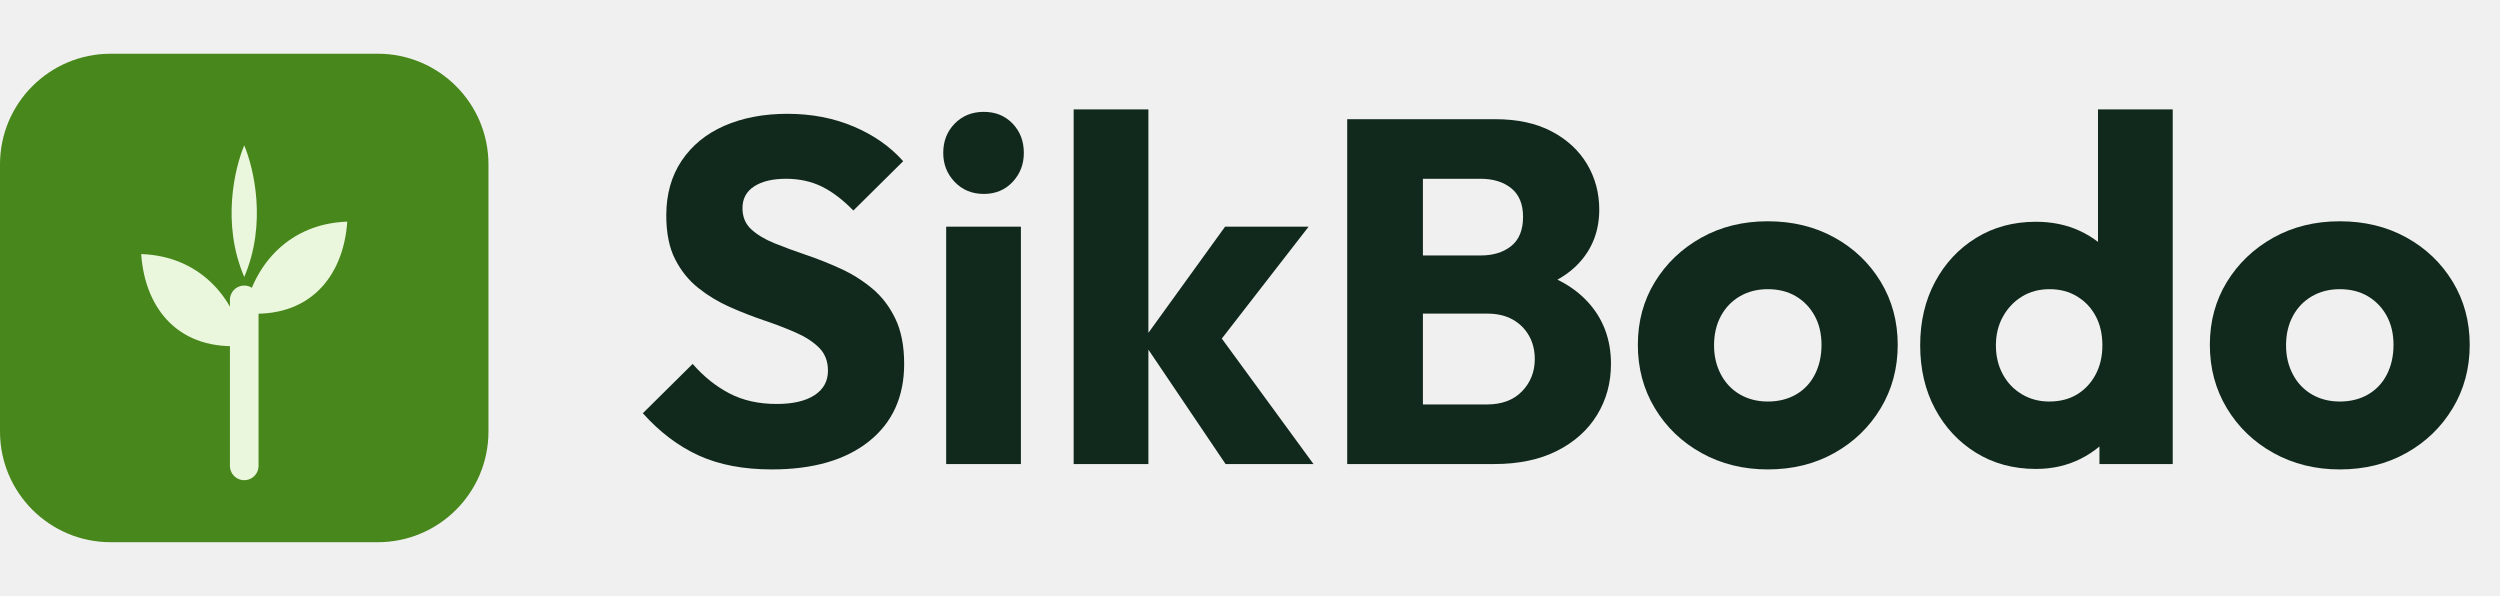
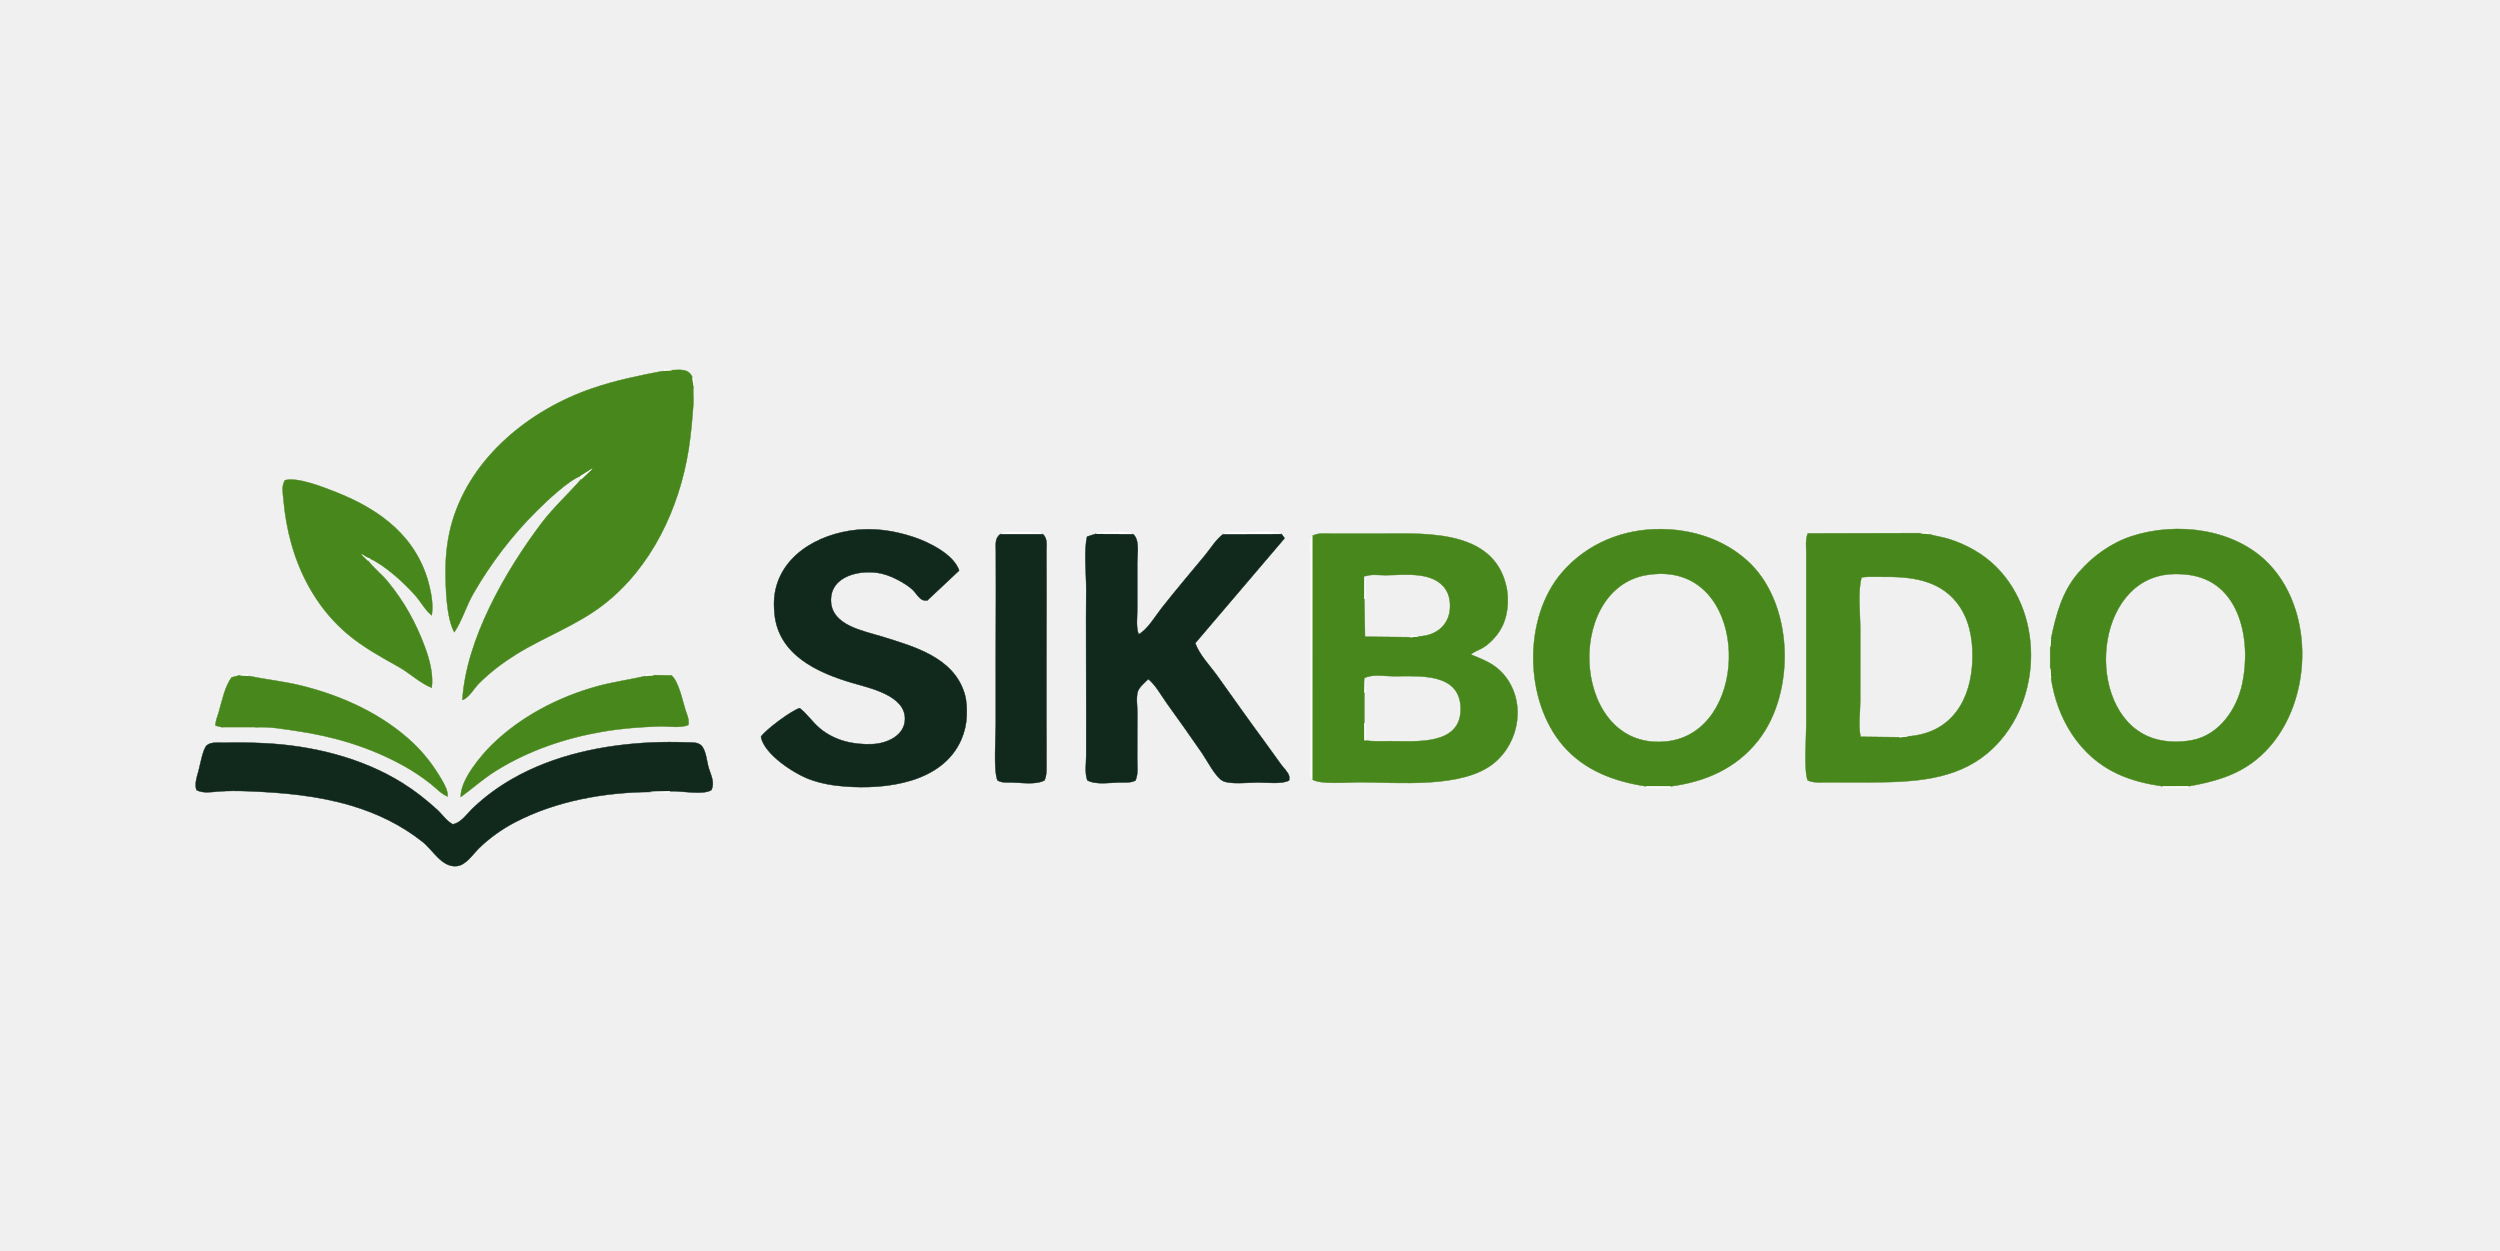
- <svg xmlns="http://www.w3.org/2000/svg" viewBox="0 0 511.8 122" width="511.8" height="122">
-   <g transform="translate(0 11) scale(0.19531)">
-     <rect width="512" height="512" rx="116" fill="#48871c" />
-     <g fill="none" stroke="#eaf7dc" stroke-width="30" stroke-linecap="round" stroke-linejoin="round">
-       <path d="M256 432 L256 258" />
-     </g>
-     <g fill="#eaf7dc">
-       <path d="M256 306 C188 312 152 268 148 210 C208 212 246 254 256 306 Z" />
-       <path d="M256 272 C324 278 360 234 364 176 C304 178 266 220 256 272 Z" />
-       <path d="M256 234 C232 178 246 120 256 96 C266 120 280 178 256 234 Z" />
-     </g>
-   </g>
-   <g transform="translate(130 95) scale(0.1 -0.1)" fill="#10291c">
-     <path transform="translate(0.0 0)" d="M280 -11Q193 -11 130.5 17.5Q68 46 16 104L118 205Q152 166 193.5 144.5Q235 123 290 123Q340 123 367.5 141.0Q395 159 395 191Q395 220 377.0 238.0Q359 256 329.5 269.0Q300 282 264.5 294.0Q229 306 194.0 321.5Q159 337 129.5 360.5Q100 384 82.0 419.5Q64 455 64 509Q64 574 95.5 621.0Q127 668 183.0 692.5Q239 717 312 717Q386 717 447.5 691.0Q509 665 549 620L447 519Q415 552 382.5 568.0Q350 584 309 584Q268 584 244.0 568.5Q220 553 220 524Q220 497 238.0 480.5Q256 464 285.5 452.0Q315 440 350.5 428.0Q386 416 421.0 400.0Q456 384 485.5 359.5Q515 335 533.0 297.5Q551 260 551 205Q551 104 479.0 46.5Q407 -11 280 -11Z" />
-     <path transform="translate(583.0 0)" d="M54 0V486H207V0ZM131 553Q95 553 71.5 577.5Q48 602 48 637Q48 673 71.5 697.0Q95 721 131 721Q167 721 190.0 697.0Q213 673 213 637Q213 602 190.0 577.5Q167 553 131 553Z" />
-     <path transform="translate(844.0 0)" d="M365 0 195 252 364 486H535L331 223L336 286L545 0ZM54 0V726H207V0Z" />
-     <path transform="translate(1390.0 0)" d="M188 0V122H354Q400 122 426.0 149.0Q452 176 452 215Q452 242 440.0 263.0Q428 284 406.5 296.0Q385 308 354 308H188V427H341Q380 427 404.0 446.5Q428 466 428 506Q428 545 404.0 564.5Q380 584 341 584H188V706H371Q439 706 486.5 681.0Q534 656 559.0 614.0Q584 572 584 521Q584 456 542.0 411.0Q500 366 418 349L422 402Q511 385 559.5 333.0Q608 281 608 205Q608 147 579.5 100.5Q551 54 497.5 27.0Q444 0 369 0ZM68 0V706H223V0Z" />
-     <path transform="translate(2031.0 0)" d="M288 -11Q213 -11 152.5 22.5Q92 56 57.0 114.0Q22 172 22 244Q22 316 57.0 373.0Q92 430 152.0 463.5Q212 497 288 497Q364 497 424.0 464.0Q484 431 519.0 373.5Q554 316 554 244Q554 172 519.0 114.0Q484 56 424.0 22.5Q364 -11 288 -11ZM288 128Q321 128 346.0 142.5Q371 157 384.5 183.5Q398 210 398 244Q398 278 384.0 303.5Q370 329 345.5 343.5Q321 358 288 358Q256 358 231.0 343.5Q206 329 192.0 303.0Q178 277 178 243Q178 210 192.0 183.5Q206 157 231.0 142.5Q256 128 288 128Z" />
-     <path transform="translate(2607.0 0)" d="M261 -10Q192 -10 138.5 23.0Q85 56 54.5 113.0Q24 170 24 243Q24 316 54.5 373.0Q85 430 138.5 463.0Q192 496 261 496Q311 496 351.5 477.0Q392 458 418.5 424.5Q445 391 448 348V143Q445 100 419.0 65.5Q393 31 352.0 10.5Q311 -10 261 -10ZM288 128Q321 128 345.0 142.5Q369 157 383.0 183.0Q397 209 397 243Q397 277 383.5 302.5Q370 328 345.5 343.0Q321 358 289 358Q257 358 232.5 343.0Q208 328 193.5 302.0Q179 276 179 243Q179 210 193.0 184.0Q207 158 232.0 143.0Q257 128 288 128ZM541 0H391V131L414 249L388 367V726H541Z" />
-     <path transform="translate(3202.0 0)" d="M288 -11Q213 -11 152.5 22.5Q92 56 57.0 114.0Q22 172 22 244Q22 316 57.0 373.0Q92 430 152.0 463.5Q212 497 288 497Q364 497 424.0 464.0Q484 431 519.0 373.5Q554 316 554 244Q554 172 519.0 114.0Q484 56 424.0 22.5Q364 -11 288 -11ZM288 128Q321 128 346.0 142.5Q371 157 384.5 183.5Q398 210 398 244Q398 278 384.0 303.5Q370 329 345.5 343.5Q321 358 288 358Q256 358 231.0 343.5Q206 329 192.0 303.0Q178 277 178 243Q178 210 192.0 183.5Q206 157 231.0 142.5Q256 128 288 128Z" />
-   </g>
+ <svg xmlns="http://www.w3.org/2000/svg" viewBox="0 0 1549 775" width="1549" height="775">
+   <path d="M416.14 229.33C421.55 229.16 426.77 228.17 429.1 234C429.29 235.71 429.48 237.41 429.67 239.12C429.21 242.85 429.86 246.66 429.6 250.42C428.94 259.74 428.14 269.13 426.69 278.37C420.95 314.85 403.68 351.56 374.07 374.55C357.52 387.4 337.59 394.43 319.9 405.39C311.58 410.55 303.81 416.46 296.85 423.36C293.63 426.55 290.62 432.45 286.5 433.7C288.75 396.17 313.32 353.52 335.57 324.08C342.98 314.28 352.08 306.17 360.06 296.91C362.34 294.77 364.61 292.64 366.89 290.5C364.52 291.98 362.15 293.45 359.79 294.93C352.58 297.34 338.57 310.62 332.82 316.32C317.34 331.68 304.2 348.88 293.3 367.77C288.95 375.31 286.26 384.7 281.5 391.74C276.48 382.76 276.07 363.69 276.07 353.5C276.08 343.12 277.35 332.66 280.34 322.71C292.31 282.79 328.57 253.71 367.1 240.57C381.54 235.65 396.05 232.68 411 229.84C412.71 229.67 414.43 229.5 416.14 229.33ZM229.13 346.04C228.59 345.89 228.04 345.74 227.5 345.6C226.38 344.9 225.25 344.2 224.13 343.5C225.4 344.75 226.68 345.99 227.95 347.24C231.45 351.93 236.44 355.7 240.2 360.27C250.52 372.84 257.8 386 263.41 401.26C266.21 408.89 268.6 417.98 267.5 426.12C260.28 423.31 254.05 417.17 247.23 413.33C236.27 407.18 225.2 401.13 215.5 393.01C198.16 378.5 186.56 358.46 180.53 336.92C178.01 327.9 176.46 318.87 175.63 309.55C175.25 305.36 174.34 301.31 176.5 297.59C184 295.35 200.28 301.82 207.7 304.73C235.67 315.67 258.87 332.85 266.14 363.46C267.54 369.34 268.41 375.28 267.5 381.28C263.4 378.01 260.9 373.06 257.43 369.09C250.64 361.32 238.5 350.26 229.13 346.04ZM1035 487.25C1030 487.23 1025 487.22 1020 487.21C1000.41 484.31 981.78 477.47 968.47 462.01C944.48 434.16 943.55 383.22 967.52 355.03C983.01 336.81 1005.73 327.55 1029.5 327.85C1048.95 328.1 1067.73 334.14 1082.34 347.13C1111.52 373.09 1112.96 428.89 1089.36 458.84C1075.58 476.33 1056.49 484.41 1035 487.25ZM1356 487.18C1350.67 487.19 1345.33 487.2 1340 487.21C1330.18 485.74 1321.07 483.69 1312 479.49C1288.37 468.53 1274.45 445.13 1270.82 420C1270.64 418.05 1270.47 416.11 1270.29 414.16C1270.29 409.72 1270.28 405.29 1270.28 400.85C1270.44 399.24 1270.61 397.62 1270.77 396C1273.98 380.81 1277.55 366.62 1288.04 354.56C1296.71 344.59 1308.07 336.39 1320.71 332.25C1348.68 323.08 1384.94 327.46 1405.97 349.55C1436.47 381.59 1432.29 443.45 1397.52 471.05C1385.26 480.77 1371.1 484.53 1356 487.18ZM1190.13 330.32C1191.75 330.5 1193.38 330.69 1195 330.88C1199.1 332.2 1203.39 332.66 1207.5 333.95C1218.1 337.25 1228.64 343.08 1236.57 350.93C1267.89 381.94 1264.96 438.69 1231.29 466.82C1211.35 483.47 1185.24 484.54 1160.5 484.75C1151.5 484.82 1142.5 484.78 1133.5 484.72C1129.08 484.69 1124.03 485.39 1120.01 483.5C1117.57 476.77 1119.2 456.74 1119.18 448.5C1119.12 422.5 1119.18 396.5 1119.16 370.5C1119.16 361.5 1119.13 352.5 1119.17 343.5C1119.19 339.23 1118.5 334.44 1120.1 330.5C1143.44 330.44 1166.78 330.38 1190.13 330.32ZM813 482.9C813.01 432.64 813.01 382.39 813.02 332.13C816.64 329.91 821.36 330.67 825.5 330.67C834.5 330.68 843.5 330.64 852.5 330.66C879.02 330.74 921.78 326.94 932.24 359.32C933.73 363.96 934.45 368.6 934.23 373.5C933.95 379.87 932.46 386.03 928.91 391.37C926.25 395.38 922.43 399.32 918.2 401.7C915.86 403.02 913.34 403.76 911.31 405.5C919.01 408.7 926.03 411.22 931.66 417.82C945.67 434.25 941.91 459.7 925.47 472.99C906.08 488.66 866.11 484.74 842.5 484.67C835.85 484.65 817.8 486.3 813 482.9ZM845.89 357.09C845.72 357.23 845.55 357.36 845.39 357.5C845.37 362 845.35 366.5 845.33 371C845.47 378.83 845.61 386.67 845.75 394.5C855.16 394.6 864.58 394.7 874 394.81C875.63 394.63 877.26 394.46 878.89 394.28C890.53 393.98 898.93 386.48 898.45 374.5C898.28 370.26 897.12 366.44 894.24 363.24C885.87 353.98 869.64 356.33 858.5 356.4C854.52 356.43 849.39 355.55 845.89 357.09ZM1019.74 356.38C968.17 365.8 974.21 466.72 1033.5 459.27C1082.2 453.15 1084.48 364.23 1036.47 356.13C1030.99 355.21 1025.2 355.38 1019.74 356.38ZM1340.61 356.28C1295.45 364.1 1292.46 444.56 1334.76 457.67C1342.08 459.94 1350.76 460.06 1358.26 458.61C1375.13 455.35 1385.92 439.44 1389.31 423.68C1395.04 396.98 1388.17 359.89 1355.5 356.08C1350.59 355.51 1345.49 355.43 1340.61 356.28ZM1177 456.79C1178.64 456.61 1180.28 456.44 1181.93 456.26C1209.61 454.41 1221.76 433.13 1222.16 407.5C1222.35 395.41 1220.05 382.91 1212.28 373.19C1200.96 359.04 1183.44 357.22 1166.5 357.41C1162.24 357.46 1157.7 357.12 1153.5 357.7C1150.95 365.68 1152.61 380.61 1152.62 389.5C1152.63 404.5 1152.6 419.5 1152.6 434.5C1152.6 441.47 1151.33 449.72 1152.83 456.5C1160.88 456.6 1168.94 456.69 1177 456.79ZM148.84 418.33C150.56 418.49 152.28 418.64 154 418.8C164.79 421.06 175.79 422.12 186.54 424.78C211.91 431.03 236.94 442.35 256.05 460.45C263 467.04 268.76 474.65 273.58 482.92C275.37 486.01 277.61 489.88 277.35 493.5C273.49 492.02 270.15 488.26 266.83 485.65C261.63 481.54 255.86 477.67 250.06 474.47C229.23 462.93 206.99 456.3 183.51 452.87C175.26 451.66 166.4 450.04 158.04 450.68C151.37 450.69 144.71 450.7 138.04 450.71C136.53 450.34 135.01 449.97 133.5 449.6C133.48 446.68 134.76 444.01 135.55 441.22C137.47 434.45 139.32 425.39 143.5 419.71C145.28 419.25 147.06 418.79 148.84 418.33ZM404.96 418.3C408.67 418.37 412.38 418.43 416.09 418.5C420.6 422.44 422.79 433.95 424.67 439.77C425.78 443.2 427.13 445.68 426.5 449.23C421.42 451.29 414.06 449.9 408.5 450.08C396.75 450.46 385.2 451.33 373.62 453.3C350.2 457.29 327.36 465.06 307.16 477.67C299.48 482.46 292.79 488.51 285.5 493.82C284.97 483.69 297.81 468.27 304.87 461.37C322.66 444 345.86 431.93 369.71 425.3C379.71 422.52 389.93 421.2 400 418.86C401.65 418.67 403.31 418.49 404.96 418.3ZM845.7 420.01C845.58 423.01 845.45 426 845.33 429C845.33 435.33 845.32 441.67 845.32 448C845.35 451.5 845.38 455 845.41 458.5C845.61 458.59 845.8 458.69 846 458.78C851.04 459.57 856.37 459.2 861.5 459.22C877.46 459.27 905.72 462.1 905.01 438.5C904.35 416.53 879.02 419.01 863.5 419C858.25 418.99 850.13 417.59 845.7 420.01Z" fill="#48871c" fill-rule="evenodd" stroke="#48871c" stroke-width="0.25" stroke-linejoin="round" />
+   <path d="M594.29 353.5C587.69 359.7 581.1 365.9 574.5 372.09C573.53 371.98 572.67 372.14 571.72 371.76C569.31 370.8 567.21 366.99 565.26 365.25C563.35 363.55 561.06 361.97 558.85 360.69C555.19 358.55 550.39 356.34 546.24 355.4C533.82 352.57 514.26 356.4 514.87 372.5C515.43 387.59 535 390.85 546.29 394.36C566.23 400.57 590.83 407.2 597.65 429.73C598.99 434.15 599.13 438.89 598.98 443.5C598.81 448.48 597.63 453.64 595.64 458.22C583.95 485.1 548.91 489.24 523.5 487.29C516.05 486.72 508.61 485.47 501.58 482.85C491.87 479.22 473.48 467.39 471.49 456.5C474.05 452.36 490.87 439.88 495.5 438.76C500.12 442.34 503.54 447.6 508.12 451.39C517.25 458.95 528.89 461.56 540.5 461.07C549.4 460.69 560.6 455.89 560.72 445.5C560.9 430.72 538.58 426.27 527.53 422.98C506.12 416.6 482.41 405.64 479.91 380.5C479.49 376.26 479.38 371.75 480.09 367.53C484.44 341.61 511.65 328.81 535.5 327.97C545.79 327.61 556.02 329.49 565.73 332.64C575.16 335.7 590.99 343.4 594.29 353.5ZM620 330.81C628.67 330.82 637.33 330.83 646 330.83C649.2 333.57 648.36 337.58 648.37 341.5C648.38 349.83 648.44 358.17 648.43 366.5C648.39 393.5 648.3 420.5 648.35 447.5C648.36 455.5 648.48 463.5 648.4 471.5C648.36 475.51 648.8 479.83 647.19 483.5C641.73 486.48 632.65 484.85 626.5 484.79C623.42 484.76 620.67 485.12 618.03 483.5C615.46 477.2 617.02 456.46 616.99 448.5C616.87 421.17 617.06 393.83 617.07 366.5C617.07 358.17 616.99 349.83 617.03 341.5C617.05 337.33 616.24 333.35 620 330.81ZM679 330.74C686.67 330.77 694.33 330.81 702 330.84C706.38 334.55 704.64 343.23 704.64 348.5C704.63 358.17 704.69 367.83 704.66 377.5C704.65 382.58 703.77 388.36 705.5 393C710.79 390.4 716.13 381.32 719.97 376.47C728.65 365.52 737.66 354.82 746.58 344.1C750.23 339.7 753.33 334.29 758 330.88C770 330.85 782 330.82 794 330.79C794.65 331.69 795.29 332.6 795.94 333.5C777.49 355.17 759.03 376.83 740.58 398.5C743.21 405.86 749.93 412.67 754.47 419.06C764.17 432.67 773.81 446.31 783.72 459.76C787.13 464.39 790.4 469.11 793.8 473.73C795.24 475.68 798.08 478.41 798.72 480.77C799.02 481.87 798.74 482.42 798.75 483.5C794.82 486.04 784.43 484.81 779.5 484.82C774.2 484.82 762.09 486.19 757.67 483.86C753.05 481.43 747.89 471.17 744.82 466.69C737.65 456.25 730.27 445.93 722.89 435.64C719.33 430.68 716.18 424.64 711.5 420.76C709.51 422.73 705.74 425.81 704.95 428.55C703.85 432.35 704.7 437.56 704.7 441.5C704.72 450.83 704.69 460.17 704.61 469.5C704.57 474.07 705.44 479.47 703.5 483.65C700.56 485.05 697.77 484.8 694.5 484.8C688.25 484.8 679.29 486.53 673.73 483.5C672.03 478.97 672.98 473.33 673.01 468.5C673.06 458.83 672.99 449.17 673.02 439.5C673.1 414.83 672.77 390.17 673.02 365.5C673.11 356.3 671.46 340.86 673.57 332.5C675.38 331.91 677.19 331.33 679 330.74ZM415 490.23C410.99 490.38 406.98 490.53 402.97 490.68C374.35 490.95 344.62 496.19 319.02 509.54C310.88 513.79 302.94 519.45 296.42 525.93C292.76 529.58 288.76 535.88 283.3 536.6C273.9 537.83 268.34 526.76 261.85 521.63C248.56 511.12 233.69 503.91 217.45 499.11C196.55 492.93 175.19 491.05 153.5 490.21C147.6 489.98 141.47 489.92 135.58 490.38C130.99 490.74 125.88 491.73 121.72 489.5C120.45 485.62 121.97 481.41 123.05 477.52C124.03 474.01 125.66 463.96 128.23 461.76C130.8 459.57 135.39 460.28 138.5 460.2C146.77 459.98 154.98 460.1 163.25 460.48C192.85 461.83 224.02 469.33 249.35 485.15C257.15 490.02 264.03 495.49 270.83 501.65C274.08 504.59 276.63 508.66 280.5 510.71C285.59 510 289.45 504.08 293.11 500.61C300.41 493.66 308.49 487.73 317.24 482.7C343.19 467.76 373.87 461.43 403.5 460.06C410.84 459.72 418.16 459.73 425.5 459.98C428.39 460.07 432.35 459.69 434.57 461.95C437.61 465.04 437.93 472.26 439.26 476.29C440.73 480.77 442.89 484.97 440.81 489.5C435.62 492.85 421.62 489.86 415 490.23Z" fill="#10291c" fill-rule="evenodd" stroke="#10291c" stroke-width="0.25" stroke-linejoin="round" />
+   <path d="M416.14 229.33C414.43 229.5 412.71 229.67 411 229.84C411.17 229.56 411.33 229.28 411.5 229C413.05 229.11 414.59 229.22 416.14 229.33ZM429.1 234C429.4 234.17 429.7 234.33 430 234.5C429.89 236.04 429.78 237.58 429.67 239.12C429.48 237.41 429.29 235.71 429.1 234ZM360.06 296.91C359.97 296.25 359.88 295.59 359.79 294.93C362.15 293.45 364.52 291.98 366.89 290.5C364.61 292.64 362.34 294.77 360.06 296.91ZM646 330.83C637.33 330.83 628.67 330.82 620 330.81C623.94 328.8 633.65 330 638.5 330C641.14 330 643.78 329.67 646 330.83ZM702 330.84C694.33 330.81 686.67 330.77 679 330.74C682.23 329.25 698.95 329.23 702 330.84ZM794 330.79C782 330.82 770 330.85 758 330.88C760.62 329.43 764.35 330 767.5 330C773.27 330 789.74 328.68 794 330.79ZM1190.13 330.32C1191.59 330.21 1193.04 330.11 1194.5 330C1194.67 330.29 1194.83 330.59 1195 330.88C1193.38 330.69 1191.75 330.5 1190.13 330.32ZM813.02 332.13C813.01 382.39 813.01 432.64 813 482.9C811.37 480.5 812 476.63 812 473.5C812 466.17 812 458.83 812 451.5C812 423.17 812 394.83 812 366.5C812 358.5 812 350.5 812 342.5C812 339.17 811.24 334.65 813.02 332.13ZM229.13 346.04C228.74 346.44 228.34 346.84 227.95 347.24C226.68 345.99 225.4 344.75 224.13 343.5C225.25 344.2 226.38 344.9 227.5 345.6C228.04 345.74 228.59 345.89 229.13 346.04ZM845.89 357.09C845.92 361.56 845.96 366.03 846 370.5C845.78 370.67 845.55 370.83 845.33 371C845.35 366.5 845.37 362 845.39 357.5C845.55 357.36 845.72 357.23 845.89 357.09ZM878.89 394.28C877.26 394.46 875.63 394.63 874 394.81C874.17 394.54 874.33 394.27 874.5 394C875.96 394.09 877.43 394.19 878.89 394.28ZM1270.77 396C1270.61 397.62 1270.44 399.24 1270.28 400.85C1270.19 399.4 1270.09 397.95 1270 396.5C1270.26 396.33 1270.51 396.17 1270.77 396ZM1270.29 414.16C1270.47 416.11 1270.64 418.05 1270.82 420C1270.55 419.83 1270.27 419.67 1270 419.5C1270.1 417.72 1270.19 415.94 1270.29 414.16ZM148.84 418.33C150.39 418.22 151.95 418.11 153.5 418C153.67 418.27 153.83 418.53 154 418.8C152.28 418.64 150.56 418.49 148.84 418.33ZM404.96 418.3C403.31 418.49 401.65 418.67 400 418.86C400.17 418.57 400.33 418.29 400.5 418C401.99 418.1 403.47 418.2 404.96 418.3ZM845.7 420.01C845.8 422.84 845.9 425.67 846 428.5C845.78 428.67 845.55 428.83 845.33 429C845.45 426 845.58 423.01 845.7 420.01ZM845.32 448C845.54 448.17 845.77 448.33 846 448.5C846 451.93 846 455.35 846 458.78C845.8 458.69 845.61 458.59 845.41 458.5C845.38 455 845.35 451.5 845.32 448ZM158.04 450.68C151.37 450.69 144.71 450.7 138.04 450.71C144.71 450.7 151.37 450.69 158.04 450.68ZM1181.93 456.26C1180.28 456.44 1178.64 456.61 1177 456.79C1177.17 456.52 1177.33 456.26 1177.5 456C1178.98 456.09 1180.45 456.18 1181.93 456.26ZM1020 487.21C1025 487.22 1030 487.23 1035 487.25C1034.83 487.5 1034.67 487.75 1034.5 488C1029.83 488 1025.17 488 1020.5 488C1020.33 487.74 1020.17 487.47 1020 487.21ZM1340 487.21C1345.33 487.2 1350.67 487.19 1356 487.18C1355.83 487.45 1355.67 487.73 1355.5 488C1350.5 488 1345.5 488 1340.5 488C1340.33 487.74 1340.17 487.47 1340 487.21ZM415 490.23C414.83 490.49 414.67 490.74 414.5 491C410.66 490.89 406.82 490.79 402.97 490.68C406.98 490.53 410.99 490.38 415 490.23Z" fill="#ffffff" fill-rule="evenodd" stroke="#ffffff" stroke-width="0.25" stroke-linejoin="round" />
</svg>
